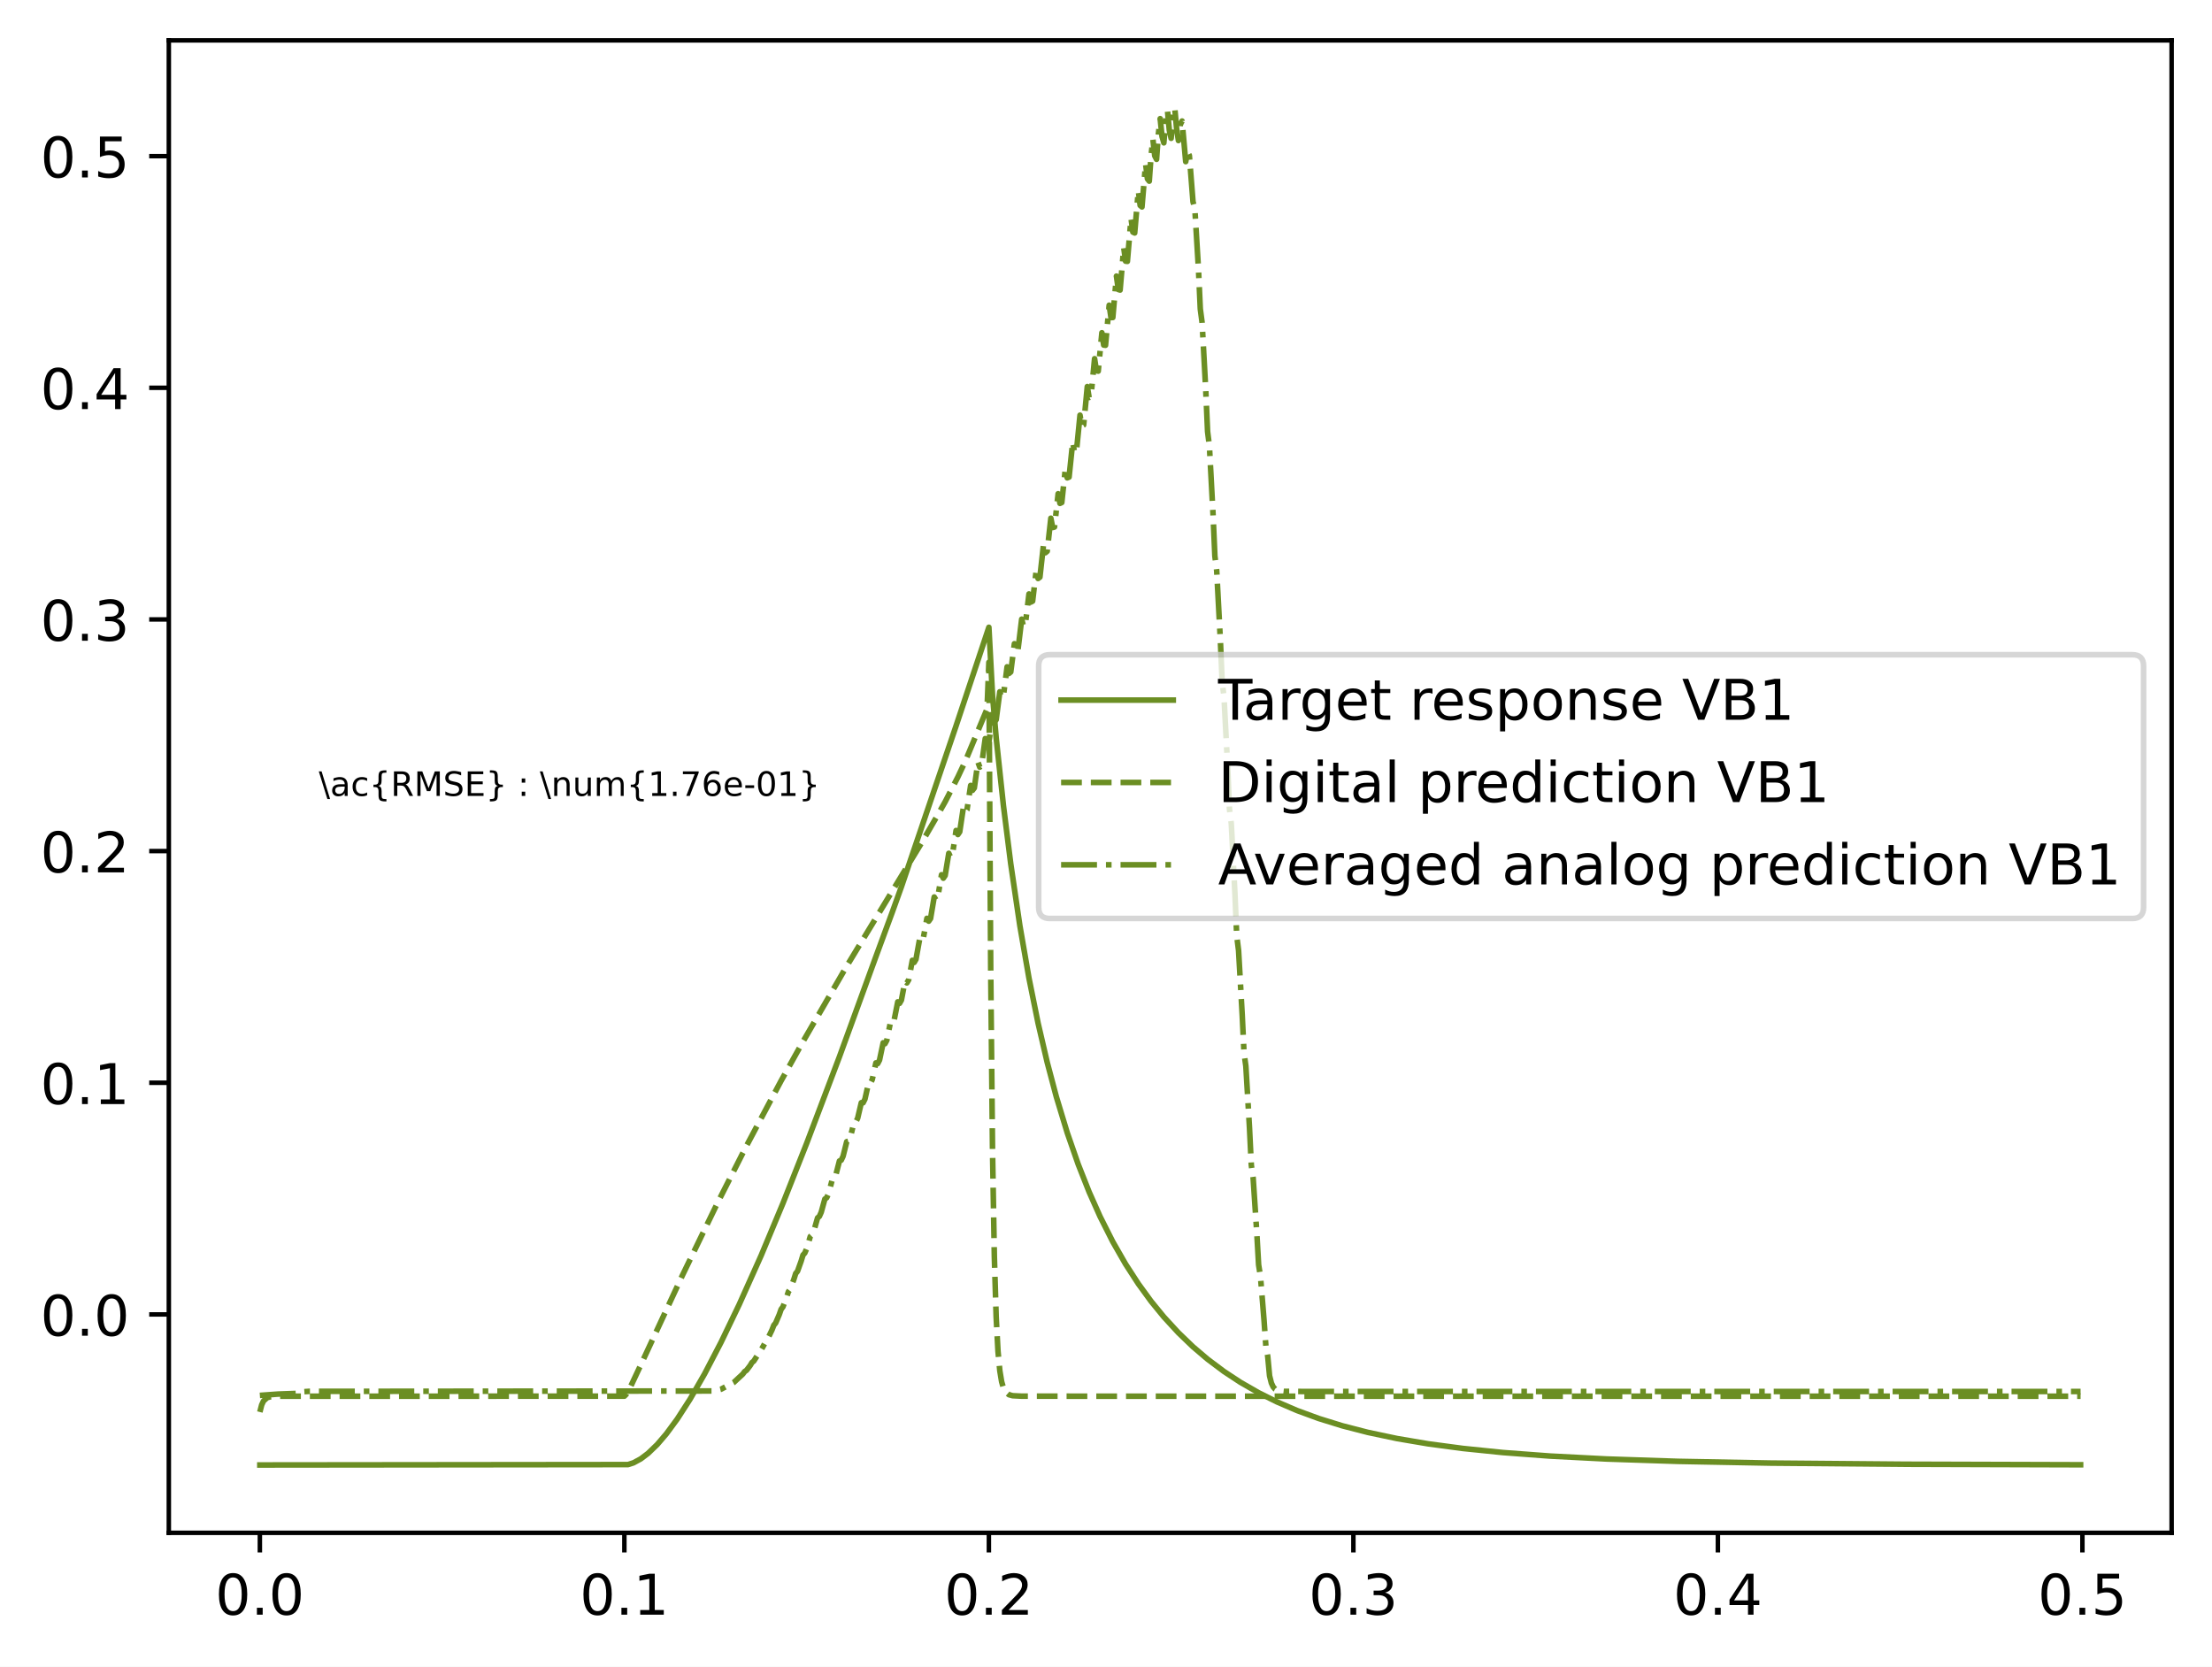
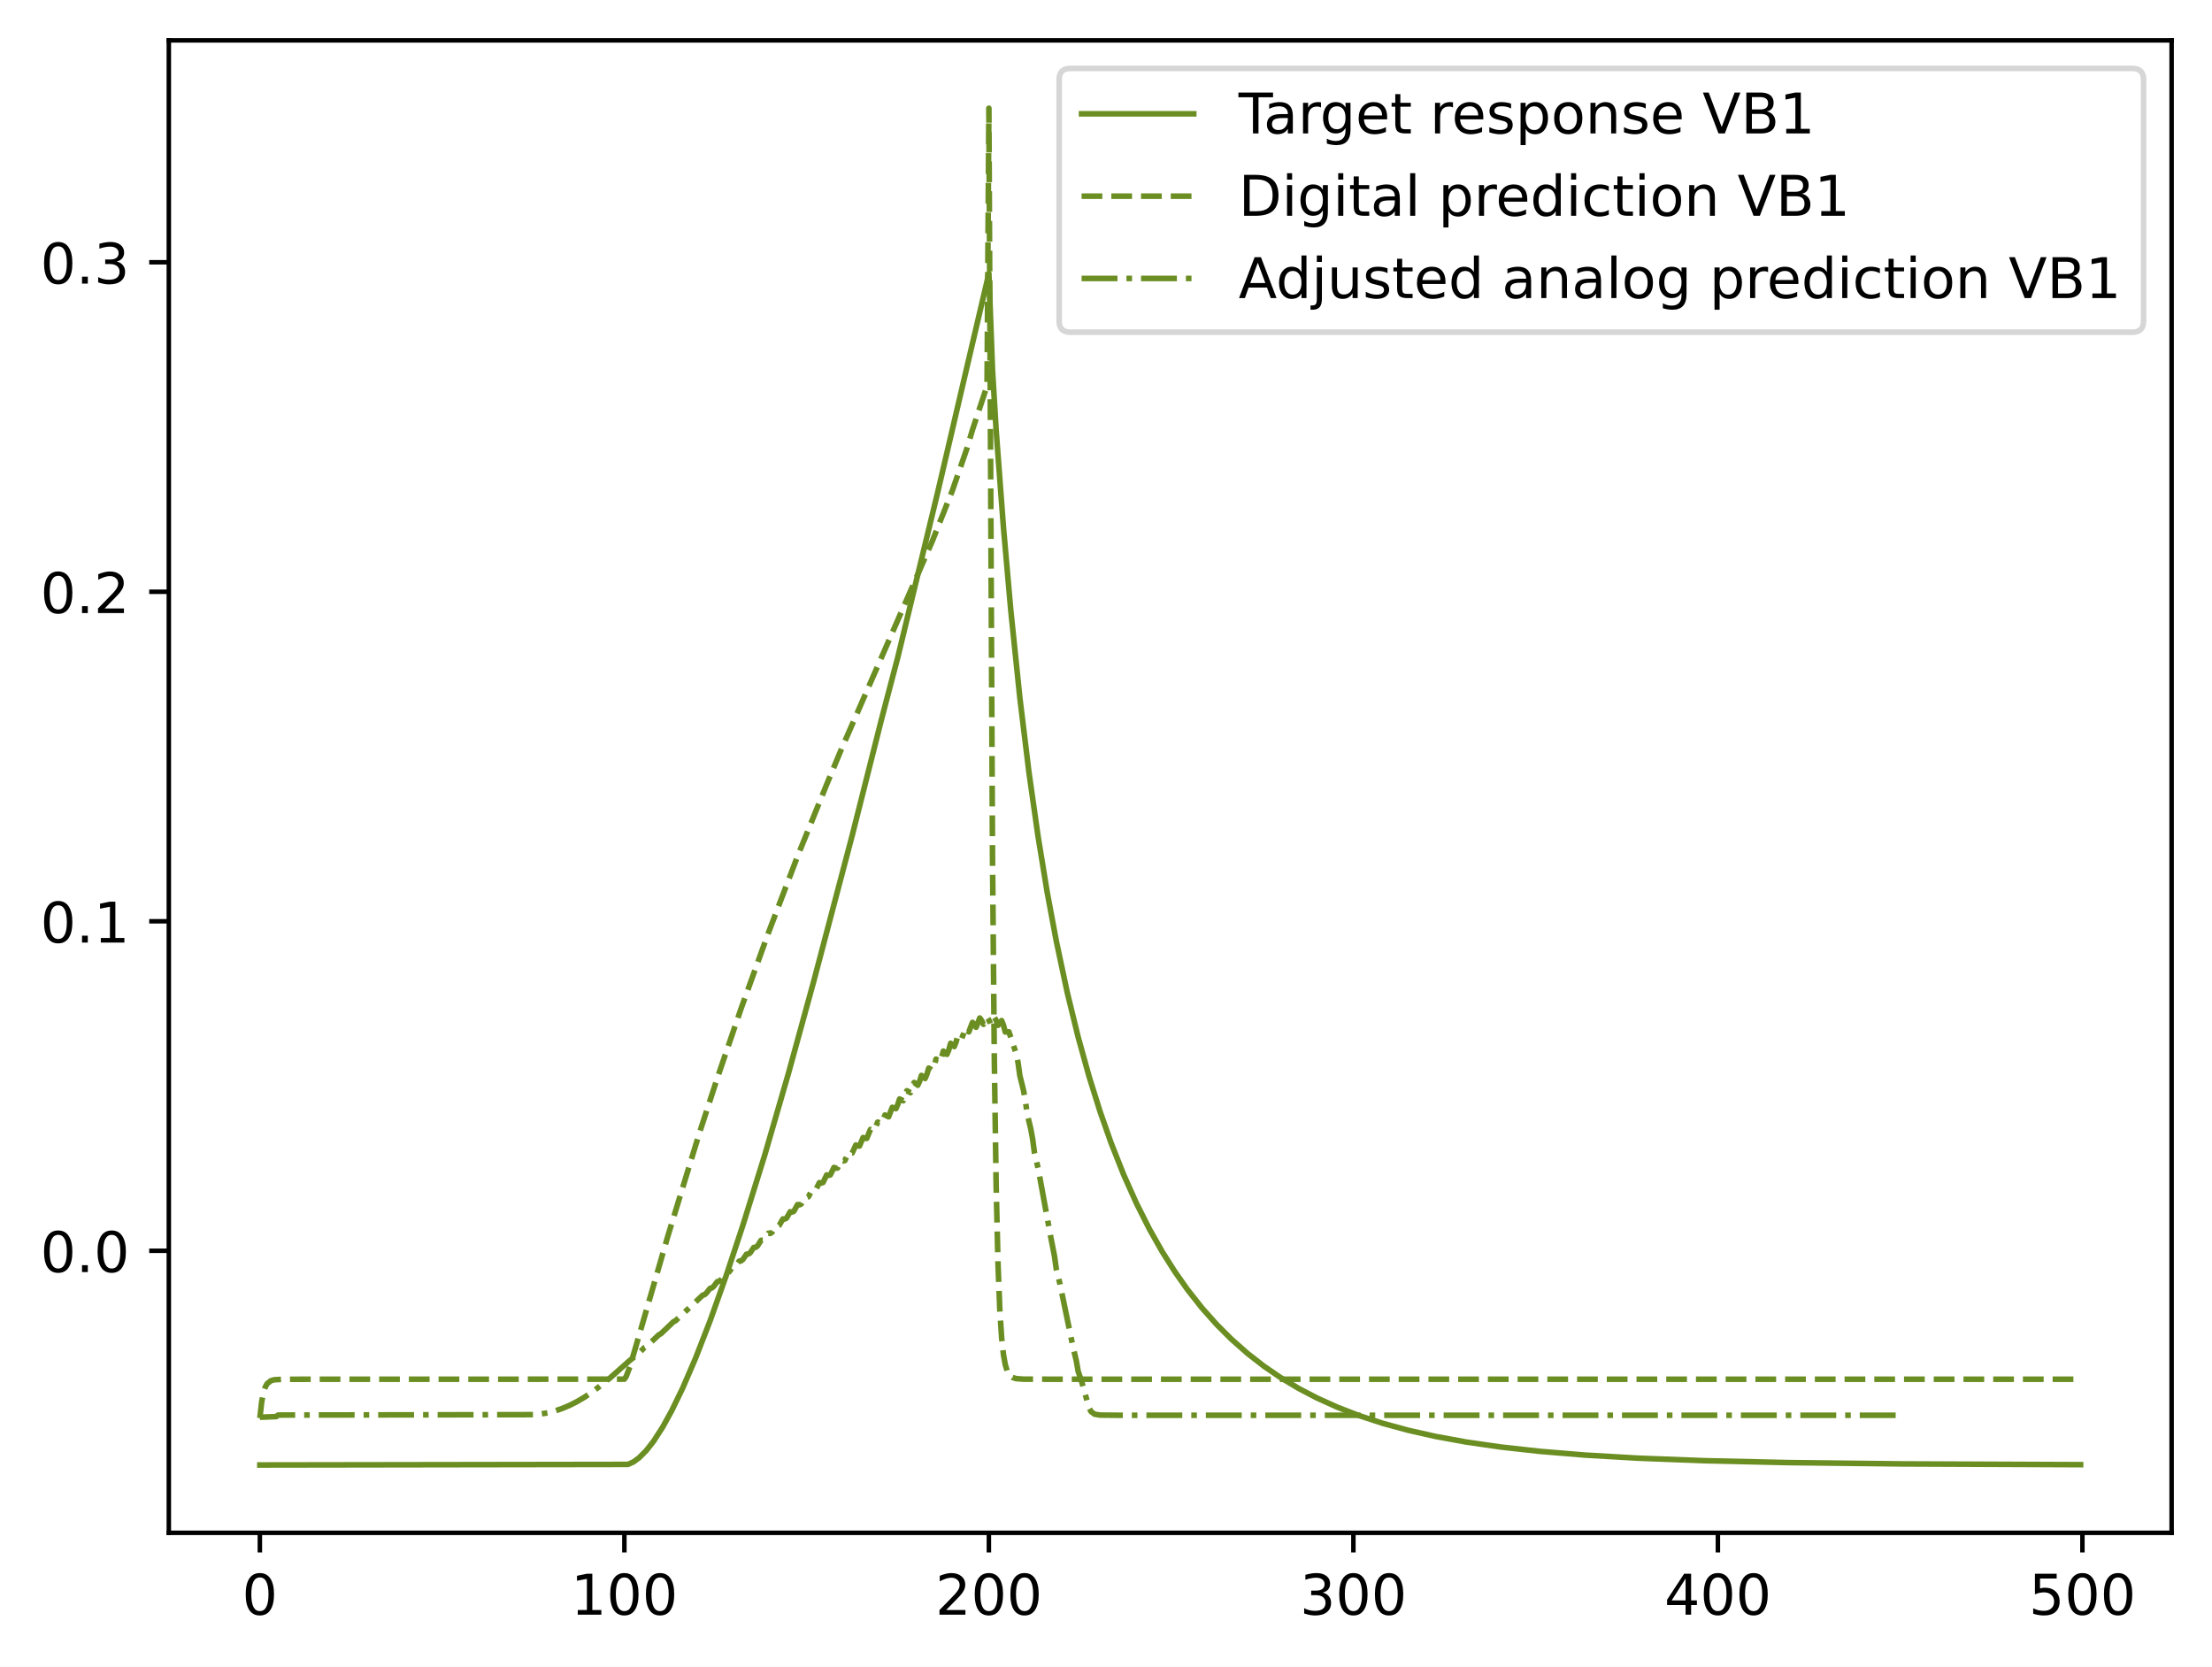
<svg xmlns="http://www.w3.org/2000/svg" xmlns:xlink="http://www.w3.org/1999/xlink" width="394.423pt" height="297.19pt" viewBox="0 0 394.423 297.19" version="1.1">
  <defs>
    <style type="text/css">*{stroke-linejoin: round; stroke-linecap: butt}</style>
  </defs>
  <g id="figure_1">
    <g id="patch_1">
      <path d="M 0 297.19  L 394.423 297.19  L 394.423 0  L 0 0  z " style="fill: #ffffff" />
    </g>
    <g id="axes_1">
      <g id="patch_2">
        <path d="M 30.103 273.312  L 387.223 273.312  L 387.223 7.2  L 30.103 7.2  z " style="fill: #ffffff" />
      </g>
      <g id="matplotlib.axis_1">
        <g id="xtick_1">
          <g id="line2d_1">
            <defs>
-               <path id="m9f172b1b1e" d="M 0 0  L 0 3.5  " style="stroke: #000000; stroke-width: 0.8" />
+               <path id="m6edcb15e6e" d="M 0 0  L 0 3.5  " style="stroke: #000000; stroke-width: 0.8" />
            </defs>
            <g>
-               <use xlink:href="#m9f172b1b1e" x="46.336" y="273.312" style="stroke: #000000; stroke-width: 0.8" />
+               <use xlink:href="#m6edcb15e6e" x="46.336" y="273.312" style="stroke: #000000; stroke-width: 0.8" />
            </g>
          </g>
          <g id="text_1">
-             <text style="font: 10px 'DejaVu Sans', 'Bitstream Vera Sans', 'Computer Modern Sans Serif', 'Lucida Grande', 'Verdana', 'Geneva', 'Lucid', 'Arial', 'Helvetica', 'Avant Garde', sans-serif; text-anchor: middle" x="46.336" y="287.91" transform="rotate(-0 46.33585 287.9104)">0.0</text>
+             <text style="font: 10px 'DejaVu Sans', 'Bitstream Vera Sans', 'Computer Modern Sans Serif', 'Lucida Grande', 'Verdana', 'Geneva', 'Lucid', 'Arial', 'Helvetica', 'Avant Garde', sans-serif; text-anchor: middle" x="46.336" y="287.91" transform="rotate(-0 46.33585 287.9104)">0</text>
          </g>
        </g>
        <g id="xtick_2">
          <g id="line2d_2">
            <g>
-               <use xlink:href="#m9f172b1b1e" x="111.332" y="273.312" style="stroke: #000000; stroke-width: 0.8" />
+               <use xlink:href="#m6edcb15e6e" x="111.332" y="273.312" style="stroke: #000000; stroke-width: 0.8" />
            </g>
          </g>
          <g id="text_2">
-             <text style="font: 10px 'DejaVu Sans', 'Bitstream Vera Sans', 'Computer Modern Sans Serif', 'Lucida Grande', 'Verdana', 'Geneva', 'Lucid', 'Arial', 'Helvetica', 'Avant Garde', sans-serif; text-anchor: middle" x="111.332" y="287.91" transform="rotate(-0 111.3318 287.9104)">0.1</text>
+             <text style="font: 10px 'DejaVu Sans', 'Bitstream Vera Sans', 'Computer Modern Sans Serif', 'Lucida Grande', 'Verdana', 'Geneva', 'Lucid', 'Arial', 'Helvetica', 'Avant Garde', sans-serif; text-anchor: middle" x="111.332" y="287.91" transform="rotate(-0 111.3318 287.9104)">100</text>
          </g>
        </g>
        <g id="xtick_3">
          <g id="line2d_3">
            <g>
-               <use xlink:href="#m9f172b1b1e" x="176.328" y="273.312" style="stroke: #000000; stroke-width: 0.8" />
+               <use xlink:href="#m6edcb15e6e" x="176.328" y="273.312" style="stroke: #000000; stroke-width: 0.8" />
            </g>
          </g>
          <g id="text_3">
-             <text style="font: 10px 'DejaVu Sans', 'Bitstream Vera Sans', 'Computer Modern Sans Serif', 'Lucida Grande', 'Verdana', 'Geneva', 'Lucid', 'Arial', 'Helvetica', 'Avant Garde', sans-serif; text-anchor: middle" x="176.328" y="287.91" transform="rotate(-0 176.3277 287.9104)">0.2</text>
+             <text style="font: 10px 'DejaVu Sans', 'Bitstream Vera Sans', 'Computer Modern Sans Serif', 'Lucida Grande', 'Verdana', 'Geneva', 'Lucid', 'Arial', 'Helvetica', 'Avant Garde', sans-serif; text-anchor: middle" x="176.328" y="287.91" transform="rotate(-0 176.3277 287.9104)">200</text>
          </g>
        </g>
        <g id="xtick_4">
          <g id="line2d_4">
            <g>
-               <use xlink:href="#m9f172b1b1e" x="241.324" y="273.312" style="stroke: #000000; stroke-width: 0.8" />
+               <use xlink:href="#m6edcb15e6e" x="241.324" y="273.312" style="stroke: #000000; stroke-width: 0.8" />
            </g>
          </g>
          <g id="text_4">
-             <text style="font: 10px 'DejaVu Sans', 'Bitstream Vera Sans', 'Computer Modern Sans Serif', 'Lucida Grande', 'Verdana', 'Geneva', 'Lucid', 'Arial', 'Helvetica', 'Avant Garde', sans-serif; text-anchor: middle" x="241.324" y="287.91" transform="rotate(-0 241.3236 287.9104)">0.3</text>
+             <text style="font: 10px 'DejaVu Sans', 'Bitstream Vera Sans', 'Computer Modern Sans Serif', 'Lucida Grande', 'Verdana', 'Geneva', 'Lucid', 'Arial', 'Helvetica', 'Avant Garde', sans-serif; text-anchor: middle" x="241.324" y="287.91" transform="rotate(-0 241.3236 287.9104)">300</text>
          </g>
        </g>
        <g id="xtick_5">
          <g id="line2d_5">
            <g>
-               <use xlink:href="#m9f172b1b1e" x="306.319" y="273.312" style="stroke: #000000; stroke-width: 0.8" />
+               <use xlink:href="#m6edcb15e6e" x="306.319" y="273.312" style="stroke: #000000; stroke-width: 0.8" />
            </g>
          </g>
          <g id="text_5">
-             <text style="font: 10px 'DejaVu Sans', 'Bitstream Vera Sans', 'Computer Modern Sans Serif', 'Lucida Grande', 'Verdana', 'Geneva', 'Lucid', 'Arial', 'Helvetica', 'Avant Garde', sans-serif; text-anchor: middle" x="306.319" y="287.91" transform="rotate(-0 306.3195 287.9104)">0.4</text>
+             <text style="font: 10px 'DejaVu Sans', 'Bitstream Vera Sans', 'Computer Modern Sans Serif', 'Lucida Grande', 'Verdana', 'Geneva', 'Lucid', 'Arial', 'Helvetica', 'Avant Garde', sans-serif; text-anchor: middle" x="306.319" y="287.91" transform="rotate(-0 306.3195 287.9104)">400</text>
          </g>
        </g>
        <g id="xtick_6">
          <g id="line2d_6">
            <g>
-               <use xlink:href="#m9f172b1b1e" x="371.315" y="273.312" style="stroke: #000000; stroke-width: 0.8" />
+               <use xlink:href="#m6edcb15e6e" x="371.315" y="273.312" style="stroke: #000000; stroke-width: 0.8" />
            </g>
          </g>
          <g id="text_6">
-             <text style="font: 10px 'DejaVu Sans', 'Bitstream Vera Sans', 'Computer Modern Sans Serif', 'Lucida Grande', 'Verdana', 'Geneva', 'Lucid', 'Arial', 'Helvetica', 'Avant Garde', sans-serif; text-anchor: middle" x="371.315" y="287.91" transform="rotate(-0 371.3154 287.9104)">0.5</text>
+             <text style="font: 10px 'DejaVu Sans', 'Bitstream Vera Sans', 'Computer Modern Sans Serif', 'Lucida Grande', 'Verdana', 'Geneva', 'Lucid', 'Arial', 'Helvetica', 'Avant Garde', sans-serif; text-anchor: middle" x="371.315" y="287.91" transform="rotate(-0 371.3154 287.9104)">500</text>
          </g>
        </g>
      </g>
      <g id="matplotlib.axis_2">
        <g id="ytick_1">
          <g id="line2d_7">
            <defs>
-               <path id="m599dfaf938" d="M 0 0  L -3.5 0  " style="stroke: #000000; stroke-width: 0.8" />
+               <path id="m1e1a5465cd" d="M 0 0  L -3.5 0  " style="stroke: #000000; stroke-width: 0.8" />
            </defs>
            <g>
-               <use xlink:href="#m599dfaf938" x="30.103" y="234.368" style="stroke: #000000; stroke-width: 0.8" />
+               <use xlink:href="#m1e1a5465cd" x="30.103" y="223.026" style="stroke: #000000; stroke-width: 0.8" />
            </g>
          </g>
          <g id="text_7">
-             <text style="font: 10px 'DejaVu Sans', 'Bitstream Vera Sans', 'Computer Modern Sans Serif', 'Lucida Grande', 'Verdana', 'Geneva', 'Lucid', 'Arial', 'Helvetica', 'Avant Garde', sans-serif; text-anchor: end" x="23.103" y="238.167" transform="rotate(-0 23.10312 238.1668)">0.0</text>
+             <text style="font: 10px 'DejaVu Sans', 'Bitstream Vera Sans', 'Computer Modern Sans Serif', 'Lucida Grande', 'Verdana', 'Geneva', 'Lucid', 'Arial', 'Helvetica', 'Avant Garde', sans-serif; text-anchor: end" x="23.103" y="226.826" transform="rotate(-0 23.10312 226.8256)">0.0</text>
          </g>
        </g>
        <g id="ytick_2">
          <g id="line2d_8">
            <g>
-               <use xlink:href="#m599dfaf938" x="30.103" y="193.062" style="stroke: #000000; stroke-width: 0.8" />
+               <use xlink:href="#m1e1a5465cd" x="30.103" y="164.273" style="stroke: #000000; stroke-width: 0.8" />
            </g>
          </g>
          <g id="text_8">
-             <text style="font: 10px 'DejaVu Sans', 'Bitstream Vera Sans', 'Computer Modern Sans Serif', 'Lucida Grande', 'Verdana', 'Geneva', 'Lucid', 'Arial', 'Helvetica', 'Avant Garde', sans-serif; text-anchor: end" x="23.103" y="196.862" transform="rotate(-0 23.10312 196.8616)">0.1</text>
+             <text style="font: 10px 'DejaVu Sans', 'Bitstream Vera Sans', 'Computer Modern Sans Serif', 'Lucida Grande', 'Verdana', 'Geneva', 'Lucid', 'Arial', 'Helvetica', 'Avant Garde', sans-serif; text-anchor: end" x="23.103" y="168.072" transform="rotate(-0 23.10312 168.0724)">0.1</text>
          </g>
        </g>
        <g id="ytick_3">
          <g id="line2d_9">
            <g>
-               <use xlink:href="#m599dfaf938" x="30.103" y="151.757" style="stroke: #000000; stroke-width: 0.8" />
+               <use xlink:href="#m1e1a5465cd" x="30.103" y="105.52" style="stroke: #000000; stroke-width: 0.8" />
            </g>
          </g>
          <g id="text_9">
-             <text style="font: 10px 'DejaVu Sans', 'Bitstream Vera Sans', 'Computer Modern Sans Serif', 'Lucida Grande', 'Verdana', 'Geneva', 'Lucid', 'Arial', 'Helvetica', 'Avant Garde', sans-serif; text-anchor: end" x="23.103" y="155.556" transform="rotate(-0 23.10312 155.5564)">0.2</text>
+             <text style="font: 10px 'DejaVu Sans', 'Bitstream Vera Sans', 'Computer Modern Sans Serif', 'Lucida Grande', 'Verdana', 'Geneva', 'Lucid', 'Arial', 'Helvetica', 'Avant Garde', sans-serif; text-anchor: end" x="23.103" y="109.319" transform="rotate(-0 23.10312 109.3193)">0.2</text>
          </g>
        </g>
        <g id="ytick_4">
          <g id="line2d_10">
            <g>
-               <use xlink:href="#m599dfaf938" x="30.103" y="110.452" style="stroke: #000000; stroke-width: 0.8" />
+               <use xlink:href="#m1e1a5465cd" x="30.103" y="46.767" style="stroke: #000000; stroke-width: 0.8" />
            </g>
          </g>
          <g id="text_10">
-             <text style="font: 10px 'DejaVu Sans', 'Bitstream Vera Sans', 'Computer Modern Sans Serif', 'Lucida Grande', 'Verdana', 'Geneva', 'Lucid', 'Arial', 'Helvetica', 'Avant Garde', sans-serif; text-anchor: end" x="23.103" y="114.251" transform="rotate(-0 23.10312 114.2512)">0.3</text>
-           </g>
-         </g>
-         <g id="ytick_5">
-           <g id="line2d_11">
-             <g>
-               <use xlink:href="#m599dfaf938" x="30.103" y="69.147" style="stroke: #000000; stroke-width: 0.8" />
-             </g>
-           </g>
-           <g id="text_11">
-             <text style="font: 10px 'DejaVu Sans', 'Bitstream Vera Sans', 'Computer Modern Sans Serif', 'Lucida Grande', 'Verdana', 'Geneva', 'Lucid', 'Arial', 'Helvetica', 'Avant Garde', sans-serif; text-anchor: end" x="23.103" y="72.946" transform="rotate(-0 23.10312 72.94603)">0.4</text>
-           </g>
-         </g>
-         <g id="ytick_6">
-           <g id="line2d_12">
-             <g>
-               <use xlink:href="#m599dfaf938" x="30.103" y="27.842" style="stroke: #000000; stroke-width: 0.8" />
-             </g>
-           </g>
-           <g id="text_12">
-             <text style="font: 10px 'DejaVu Sans', 'Bitstream Vera Sans', 'Computer Modern Sans Serif', 'Lucida Grande', 'Verdana', 'Geneva', 'Lucid', 'Arial', 'Helvetica', 'Avant Garde', sans-serif; text-anchor: end" x="23.103" y="31.641" transform="rotate(-0 23.10312 31.64083)">0.5</text>
+             <text style="font: 10px 'DejaVu Sans', 'Bitstream Vera Sans', 'Computer Modern Sans Serif', 'Lucida Grande', 'Verdana', 'Geneva', 'Lucid', 'Arial', 'Helvetica', 'Avant Garde', sans-serif; text-anchor: end" x="23.103" y="50.566" transform="rotate(-0 23.10312 50.56606)">0.3</text>
          </g>
        </g>
      </g>
+       <g id="line2d_11">
+         <path d="M 46.336 261.216  L 111.982 261.114  L 112.957 260.664  L 113.932 259.953  L 115.232 258.651  L 116.531 256.991  L 118.156 254.471  L 119.781 251.52  L 121.731 247.499  L 124.006 242.222  L 126.606 235.539  L 129.531 227.325  L 132.455 218.505  L 136.355 205.974  L 140.58 191.417  L 145.13 174.844  L 151.954 148.972  L 157.154 128.37  L 158.779 122.153  L 160.079 117.226  L 167.228 87.667  L 172.103 66.785  L 176.328 48.754  L 176.978 66.032  L 177.628 76.802  L 178.927 94.033  L 180.227 108.75  L 181.852 124.436  L 183.477 137.74  L 185.102 149.169  L 186.727 159.099  L 188.352 167.812  L 190.302 176.961  L 192.252 184.943  L 194.202 191.968  L 196.151 198.194  L 198.101 203.745  L 200.376 209.495  L 202.651 214.58  L 204.926 219.097  L 207.201 223.124  L 209.476 226.726  L 211.75 229.955  L 214.35 233.248  L 216.95 236.169  L 219.55 238.765  L 222.475 241.349  L 225.4 243.621  L 228.324 245.623  L 231.574 247.571  L 234.824 249.268  L 238.399 250.885  L 242.299 252.395  L 246.523 253.777  L 251.073 255.02  L 255.948 256.119  L 261.472 257.128  L 267.647 258.018  L 274.471 258.776  L 282.596 259.447  L 292.02 259.996  L 303.72 260.446  L 318.669 260.787  L 339.467 261.026  L 370.99 261.16  L 370.99 261.16  " clip-path="url(#pec872bcb9a)" style="fill: none; stroke: #6b8e23; stroke-linecap: square" />
+       </g>
+       <g id="line2d_12">
+         <path d="M 46.336 252.855  L 46.661 249.962  L 46.986 248.276  L 47.311 247.294  L 47.636 246.722  L 48.286 246.196  L 48.936 246.017  L 50.561 245.932  L 65.51 245.926  L 111.332 245.917  L 111.657 245.432  L 112.307 243.721  L 113.932 238.199  L 119.131 220.252  L 124.656 202.203  L 127.906 192.223  L 132.13 179.868  L 137.005 166.351  L 142.205 152.697  L 147.404 139.876  L 150.004 133.642  L 166.253 96.449  L 169.828 87.438  L 172.428 79.921  L 173.403 76.638  L 176.003 68.799  L 176.328 19.296  L 176.978 153.224  L 177.303 189.213  L 177.628 211.55  L 177.953 225.246  L 178.278 233.553  L 178.603 238.553  L 178.927 241.546  L 179.252 243.331  L 179.577 244.392  L 179.902 245.021  L 180.552 245.613  L 181.202 245.818  L 182.502 245.914  L 189.977 245.926  L 370.99 245.926  L 370.99 245.926  " clip-path="url(#pec872bcb9a)" style="fill: none; stroke-dasharray: 3.7,1.6; stroke-dashoffset: 0; stroke: #6b8e23" />
+       </g>
      <g id="line2d_13">
-         <path d="M 46.336 261.216  L 111.982 261.145  L 112.957 260.828  L 114.257 260.124  L 115.556 259.143  L 117.181 257.577  L 118.806 255.678  L 120.756 253.029  L 123.031 249.504  L 125.631 244.979  L 128.556 239.367  L 131.805 232.607  L 135.705 223.901  L 139.605 214.56  L 143.83 203.879  L 149.679 188.426  L 156.179 170.577  L 159.104 162.637  L 160.729 158.12  L 170.478 129.427  L 176.328 111.849  L 176.978 123.996  L 177.628 131.568  L 178.927 143.682  L 180.227 154.028  L 181.852 165.055  L 183.477 174.409  L 185.102 182.444  L 186.727 189.425  L 188.352 195.551  L 190.302 201.982  L 192.252 207.594  L 194.202 212.533  L 196.151 216.91  L 198.426 221.421  L 200.701 225.392  L 202.976 228.906  L 205.251 232.03  L 207.526 234.815  L 210.126 237.642  L 212.725 240.14  L 215.325 242.352  L 218.25 244.546  L 221.175 246.471  L 224.425 248.336  L 227.674 249.956  L 231.249 251.495  L 235.149 252.927  L 239.374 254.235  L 243.923 255.408  L 249.123 256.506  L 254.648 257.442  L 260.822 258.266  L 267.972 258.997  L 276.421 259.628  L 286.496 260.15  L 299.17 260.568  L 315.744 260.878  L 339.792 261.084  L 370.99 261.177  L 370.99 261.177  " clip-path="url(#p3177c7eb54)" style="fill: none; stroke: #6b8e23; stroke-linecap: square" />
-       </g>
-       <g id="line2d_14">
-         <path d="M 46.336 251.772  L 46.661 250.499  L 46.986 249.805  L 47.636 249.215  L 48.286 249.034  L 49.911 248.957  L 68.434 248.952  L 111.332 248.946  L 111.657 248.62  L 112.307 247.523  L 114.257 243.38  L 121.731 227.302  L 127.906 214.561  L 133.105 204.315  L 139.28 192.708  L 143.18 185.722  L 150.979 172.268  L 164.303 150.326  L 166.903 145.842  L 168.528 142.969  L 170.803 138.539  L 172.103 135.777  L 176.003 126.407  L 176.328 118.096  L 176.653 172.719  L 176.978 205.239  L 177.303 224.088  L 177.628 234.824  L 177.953 240.941  L 178.278 244.41  L 178.603 246.374  L 178.927 247.486  L 179.252 248.117  L 179.902 248.68  L 180.552 248.863  L 182.177 248.947  L 198.101 248.952  L 370.99 248.952  L 370.99 248.952  " clip-path="url(#p3177c7eb54)" style="fill: none; stroke-dasharray: 3.7,1.6; stroke-dashoffset: 0; stroke: #6b8e23" />
-       </g>
-       <g id="line2d_15">
-         <path d="M 46.336 248.807  L 49.586 248.572  L 53.16 248.443  L 53.81 248.173  L 55.11 248.085  L 67.135 248.079  L 127.256 248.021  L 128.556 247.712  L 130.831 246.506  L 132.455 244.999  L 132.78 244.556  L 133.105 244.34  L 133.755 243.493  L 134.08 242.95  L 134.405 242.687  L 135.055 241.673  L 135.38 241.039  L 135.705 240.734  L 136.355 239.567  L 136.68 238.837  L 137.005 238.487  L 137.655 237.129  L 137.98 236.3  L 138.305 235.906  L 138.955 234.389  L 139.28 233.46  L 139.605 233.022  L 140.255 231.328  L 140.58 230.318  L 140.905 229.877  L 141.555 228.114  L 141.88 227.072  L 142.205 226.671  L 142.855 224.86  L 143.18 223.783  L 143.505 223.42  L 143.83 222.663  L 144.48 220.48  L 144.805 220.169  L 145.13 219.438  L 145.78 217.16  L 146.105 216.882  L 146.43 216.156  L 147.08 213.795  L 147.404 213.568  L 147.729 212.865  L 148.379 210.423  L 148.704 210.237  L 149.029 209.537  L 149.679 207.008  L 150.004 206.863  L 150.329 206.17  L 150.979 203.569  L 151.304 203.481  L 151.629 202.798  L 152.279 200.1  L 152.604 200.054  L 152.929 199.39  L 153.579 196.619  L 153.904 196.631  L 154.229 195.977  L 154.879 193.079  L 155.204 193.141  L 155.529 192.499  L 156.179 189.522  L 156.504 189.644  L 156.829 189.02  L 157.479 185.935  L 157.804 186.099  L 158.129 185.484  L 158.779 182.289  L 159.104 182.505  L 159.429 181.926  L 160.079 178.636  L 160.404 178.903  L 160.729 178.329  L 161.379 174.937  L 161.704 175.261  L 162.029 174.712  L 162.679 171.231  L 163.004 171.609  L 163.328 171.053  L 163.978 167.457  L 164.303 167.887  L 164.628 167.361  L 165.278 163.741  L 165.603 164.251  L 165.928 163.785  L 166.578 159.943  L 166.903 160.479  L 167.228 159.944  L 167.878 155.977  L 168.203 156.592  L 168.528 156.118  L 169.178 152.15  L 169.503 152.843  L 169.828 152.342  L 170.478 148.08  L 170.803 148.802  L 171.128 148.325  L 171.778 143.998  L 172.103 144.787  L 172.428 144.375  L 173.078 140.048  L 173.403 140.926  L 173.728 140.504  L 174.378 135.884  L 174.703 136.789  L 175.028 136.377  L 175.678 131.695  L 176.003 132.67  L 176.328 132.308  L 176.978 127.636  L 177.303 128.711  L 177.628 128.335  L 178.278 123.345  L 178.603 124.423  L 178.927 124.013  L 179.577 118.898  L 179.902 120.09  L 180.227 119.819  L 180.877 114.781  L 181.202 116.09  L 181.527 115.792  L 182.177 110.403  L 182.502 111.698  L 182.827 111.353  L 183.477 105.908  L 183.802 107.362  L 184.127 107.188  L 184.777 101.657  L 185.102 103.153  L 185.427 102.911  L 186.077 97.062  L 186.402 98.56  L 186.727 98.288  L 187.377 92.402  L 187.702 94.065  L 188.027 93.97  L 188.677 88.039  L 189.002 89.756  L 189.327 89.603  L 189.977 83.465  L 190.302 85.203  L 190.627 85.07  L 191.277 78.815  L 191.602 80.707  L 191.927 80.606  L 192.577 74.026  L 192.902 75.947  L 193.227 75.775  L 193.877 68.931  L 194.202 70.882  L 194.527 70.725  L 195.176 63.958  L 195.501 66.097  L 195.826 66.176  L 196.476 59.329  L 196.801 61.526  L 197.126 61.565  L 197.776 54.419  L 198.101 56.626  L 198.426 56.614  L 199.076 49.23  L 199.401 51.612  L 199.726 51.716  L 200.376 44.147  L 200.701 46.566  L 201.026 46.607  L 201.676 38.927  L 202.001 41.382  L 202.326 41.54  L 202.976 33.995  L 203.301 36.628  L 203.626 36.898  L 204.276 29.208  L 204.601 31.891  L 204.926 32.301  L 205.251 27.74  L 205.576 24.819  L 205.901 27.78  L 206.226 28.411  L 206.551 23.915  L 206.876 21.158  L 207.201 24.329  L 207.526 25.468  L 207.851 21.631  L 208.176 19.732  L 208.501 23.215  L 208.826 24.662  L 209.151 21.034  L 209.476 19.296  L 209.801 22.938  L 210.126 25.058  L 210.451 22.231  L 210.775 21.581  L 211.425 28.822  L 211.75 27.033  L 212.075 27.728  L 212.725 35.982  L 213.05 37.203  L 213.7 47.981  L 214.025 55.085  L 214.35 57.542  L 215 69.567  L 215.325 76.948  L 215.65 79.54  L 216.3 91.721  L 216.625 99.142  L 216.95 101.752  L 217.6 114.063  L 217.925 121.62  L 218.25 124.219  L 218.9 136.652  L 219.225 144.235  L 219.55 146.839  L 220.2 159.29  L 220.525 166.879  L 220.85 169.482  L 221.5 180.968  L 221.825 187.762  L 222.15 190.101  L 222.8 201.122  L 223.125 207.771  L 223.45 210.059  L 224.1 219.821  L 224.425 225.526  L 224.75 227.542  L 225.4 235.515  L 225.725 240.119  L 226.05 241.852  L 226.375 245.314  L 226.699 246.601  L 227.024 247.295  L 227.349 247.669  L 227.999 247.983  L 228.974 248.093  L 233.199 248.114  L 370.99 248.114  L 370.99 248.114  " clip-path="url(#p3177c7eb54)" style="fill: none; stroke-dasharray: 6.4,1.6,1,1.6; stroke-dashoffset: 0; stroke: #6b8e23" />
+         <path d="M 46.336 252.704  L 49.261 252.588  L 49.586 252.316  L 95.733 252.238  L 97.683 251.916  L 98.983 251.576  L 100.282 251.128  L 101.582 250.575  L 102.882 249.916  L 104.182 249.156  L 105.482 248.282  L 106.782 247.304  L 108.732 245.735  L 112.307 242.566  L 112.957 242.069  L 113.607 241.427  L 114.257 240.937  L 114.907 240.281  L 115.232 240.111  L 117.506 237.982  L 117.831 237.828  L 120.106 235.656  L 120.431 235.523  L 125.306 230.933  L 125.631 230.845  L 125.956 230.559  L 126.606 229.725  L 126.931 229.649  L 127.256 229.376  L 127.906 228.522  L 128.231 228.458  L 128.556 228.19  L 129.206 227.308  L 129.531 227.253  L 129.856 226.995  L 130.506 226.093  L 130.831 226.048  L 131.156 225.795  L 131.805 224.866  L 132.13 224.826  L 132.455 224.58  L 133.105 223.633  L 133.43 223.605  L 133.755 223.402  L 134.405 222.422  L 134.73 222.41  L 135.055 222.182  L 135.705 221.152  L 136.03 221.146  L 136.355 220.931  L 137.005 219.895  L 137.33 219.926  L 137.655 219.737  L 138.305 218.641  L 138.63 218.659  L 138.955 218.47  L 139.605 217.341  L 139.93 217.367  L 140.255 217.193  L 140.905 216.053  L 141.23 216.119  L 141.555 215.979  L 142.205 214.785  L 142.53 214.837  L 142.855 214.695  L 143.505 213.47  L 143.83 213.521  L 144.155 213.39  L 144.805 212.154  L 145.13 212.251  L 145.455 212.158  L 146.105 210.873  L 146.43 210.957  L 146.755 210.851  L 147.404 209.502  L 147.729 209.576  L 148.054 209.502  L 148.704 208.161  L 149.029 208.298  L 149.354 208.263  L 150.004 206.875  L 150.329 206.996  L 150.654 206.942  L 151.304 205.476  L 151.629 205.595  L 151.954 205.591  L 152.604 204.16  L 152.929 204.321  L 153.254 204.342  L 153.904 202.826  L 154.229 202.978  L 154.554 202.987  L 155.204 201.395  L 155.854 201.606  L 156.504 200.075  L 157.154 200.377  L 157.804 198.809  L 158.454 199.138  L 159.104 197.438  L 159.754 197.685  L 160.079 196.957  L 160.404 195.953  L 161.054 196.274  L 161.704 194.486  L 162.354 194.833  L 163.004 193.012  L 163.653 193.503  L 163.978 192.797  L 164.303 191.753  L 164.953 192.306  L 165.278 191.544  L 165.603 190.449  L 166.253 190.848  L 166.578 190.003  L 166.903 188.846  L 167.553 189.386  L 167.878 188.601  L 168.203 187.415  L 168.853 188  L 169.178 187.212  L 169.503 186.024  L 170.153 186.614  L 170.478 185.808  L 170.803 184.607  L 171.453 185.248  L 171.778 184.415  L 172.103 183.274  L 172.753 183.991  L 173.403 182.297  L 173.728 182.631  L 174.053 183.169  L 174.703 181.513  L 175.028 181.955  L 175.353 182.642  L 176.003 181.364  L 176.328 181.877  L 176.653 182.63  L 176.978 182.136  L 177.303 181.411  L 177.628 181.932  L 177.953 182.822  L 178.603 181.976  L 178.927 182.781  L 179.252 184.014  L 179.902 183.978  L 181.202 187.903  L 181.527 189.475  L 181.852 191.801  L 182.502 194.412  L 182.827 196.167  L 183.152 198.605  L 183.802 201.304  L 184.127 203.078  L 184.452 205.53  L 185.102 208.279  L 187.377 220.665  L 188.027 223.981  L 188.352 226.3  L 189.002 228.919  L 191.277 239.922  L 191.927 242.685  L 192.252 244.53  L 192.902 246.448  L 194.202 251.067  L 194.527 251.669  L 195.176 252.157  L 196.151 252.32  L 199.401 252.349  L 338.492 252.349  L 338.492 252.349  " clip-path="url(#pec872bcb9a)" style="fill: none; stroke-dasharray: 6.4,1.6,1,1.6; stroke-dashoffset: 0; stroke: #6b8e23" />
      </g>
      <g id="patch_3">
        <path d="M 30.103 273.312  L 30.103 7.2  " style="fill: none; stroke: #000000; stroke-width: 0.8; stroke-linejoin: miter; stroke-linecap: square" />
      </g>
      <g id="patch_4">
        <path d="M 387.223 273.312  L 387.223 7.2  " style="fill: none; stroke: #000000; stroke-width: 0.8; stroke-linejoin: miter; stroke-linecap: square" />
      </g>
      <g id="patch_5">
        <path d="M 30.103 273.312  L 387.223 273.312  " style="fill: none; stroke: #000000; stroke-width: 0.8; stroke-linejoin: miter; stroke-linecap: square" />
      </g>
      <g id="patch_6">
        <path d="M 30.103 7.2  L 387.223 7.2  " style="fill: none; stroke: #000000; stroke-width: 0.8; stroke-linejoin: miter; stroke-linecap: square" />
      </g>
-       <g id="text_13">
-         <text style="font: 6px 'DejaVu Sans', 'Bitstream Vera Sans', 'Computer Modern Sans Serif', 'Lucida Grande', 'Verdana', 'Geneva', 'Lucid', 'Arial', 'Helvetica', 'Avant Garde', sans-serif; text-anchor: middle" x="101.527" y="141.912" transform="rotate(-0 101.5271 141.9116)">\ac{RMSE} : \num{1.76e-01}</text>
-       </g>
      <g id="legend_1">
        <g id="patch_7">
-           <path d="M 187.204 163.773  L 380.223 163.773  Q 382.223 163.773 382.223 161.773  L 382.223 118.739  Q 382.223 116.739 380.223 116.739  L 187.204 116.739  Q 185.204 116.739 185.204 118.739  L 185.204 161.773  Q 185.204 163.773 187.204 163.773  z " style="fill: #ffffff; opacity: 0.8; stroke: #cccccc; stroke-linejoin: miter" />
+           <path d="M 190.857 59.234  L 380.223 59.234  Q 382.223 59.234 382.223 57.234  L 382.223 14.2  Q 382.223 12.2 380.223 12.2  L 190.857 12.2  Q 188.857 12.2 188.857 14.2  L 188.857 57.234  Q 188.857 59.234 190.857 59.234  z " style="fill: #ffffff; opacity: 0.8; stroke: #cccccc; stroke-linejoin: miter" />
+         </g>
+         <g id="line2d_14">
+           <path d="M 192.857 20.298  L 202.857 20.298  L 212.857 20.298  " style="fill: none; stroke: #6b8e23; stroke-linecap: square" />
+         </g>
+         <g id="text_11">
+           <text style="font: 10px 'DejaVu Sans', 'Bitstream Vera Sans', 'Computer Modern Sans Serif', 'Lucida Grande', 'Verdana', 'Geneva', 'Lucid', 'Arial', 'Helvetica', 'Avant Garde', sans-serif; text-anchor: start" x="220.857" y="23.798" transform="rotate(-0 220.8575 23.79844)">Target response VB1</text>
+         </g>
+         <g id="line2d_15">
+           <path d="M 192.857 34.977  L 202.857 34.977  L 212.857 34.977  " style="fill: none; stroke-dasharray: 3.7,1.6; stroke-dashoffset: 0; stroke: #6b8e23" />
+         </g>
+         <g id="text_12">
+           <text style="font: 10px 'DejaVu Sans', 'Bitstream Vera Sans', 'Computer Modern Sans Serif', 'Lucida Grande', 'Verdana', 'Geneva', 'Lucid', 'Arial', 'Helvetica', 'Avant Garde', sans-serif; text-anchor: start" x="220.857" y="38.477" transform="rotate(-0 220.8575 38.47656)">Digital prediction VB1</text>
        </g>
        <g id="line2d_16">
-           <path d="M 189.204 124.837  L 199.204 124.837  L 209.204 124.837  " style="fill: none; stroke: #6b8e23; stroke-linecap: square" />
+           <path d="M 192.857 49.655  L 202.857 49.655  L 212.857 49.655  " style="fill: none; stroke-dasharray: 6.4,1.6,1,1.6; stroke-dashoffset: 0; stroke: #6b8e23" />
        </g>
-         <g id="text_14">
-           <text style="font: 10px 'DejaVu Sans', 'Bitstream Vera Sans', 'Computer Modern Sans Serif', 'Lucida Grande', 'Verdana', 'Geneva', 'Lucid', 'Arial', 'Helvetica', 'Avant Garde', sans-serif; text-anchor: start" x="217.204" y="128.337" transform="rotate(-0 217.2044 128.3373)">Target response VB1</text>
-         </g>
-         <g id="line2d_17">
-           <path d="M 189.204 139.515  L 199.204 139.515  L 209.204 139.515  " style="fill: none; stroke-dasharray: 3.7,1.6; stroke-dashoffset: 0; stroke: #6b8e23" />
-         </g>
-         <g id="text_15">
-           <text style="font: 10px 'DejaVu Sans', 'Bitstream Vera Sans', 'Computer Modern Sans Serif', 'Lucida Grande', 'Verdana', 'Geneva', 'Lucid', 'Arial', 'Helvetica', 'Avant Garde', sans-serif; text-anchor: start" x="217.204" y="143.015" transform="rotate(-0 217.2044 143.0154)">Digital prediction VB1</text>
-         </g>
-         <g id="line2d_18">
-           <path d="M 189.204 154.194  L 199.204 154.194  L 209.204 154.194  " style="fill: none; stroke-dasharray: 6.4,1.6,1,1.6; stroke-dashoffset: 0; stroke: #6b8e23" />
-         </g>
-         <g id="text_16">
-           <text style="font: 10px 'DejaVu Sans', 'Bitstream Vera Sans', 'Computer Modern Sans Serif', 'Lucida Grande', 'Verdana', 'Geneva', 'Lucid', 'Arial', 'Helvetica', 'Avant Garde', sans-serif; text-anchor: start" x="217.204" y="157.694" transform="rotate(-0 217.2044 157.6935)">Averaged analog prediction VB1</text>
+         <g id="text_13">
+           <text style="font: 10px 'DejaVu Sans', 'Bitstream Vera Sans', 'Computer Modern Sans Serif', 'Lucida Grande', 'Verdana', 'Geneva', 'Lucid', 'Arial', 'Helvetica', 'Avant Garde', sans-serif; text-anchor: start" x="220.857" y="53.155" transform="rotate(-0 220.8575 53.15469)">Adjusted analog prediction VB1</text>
        </g>
      </g>
    </g>
  </g>
  <defs>
-     <clipPath id="p3177c7eb54">
+     <clipPath id="pec872bcb9a">
      <rect x="30.103" y="7.2" width="357.12" height="266.112" />
    </clipPath>
  </defs>
</svg>
